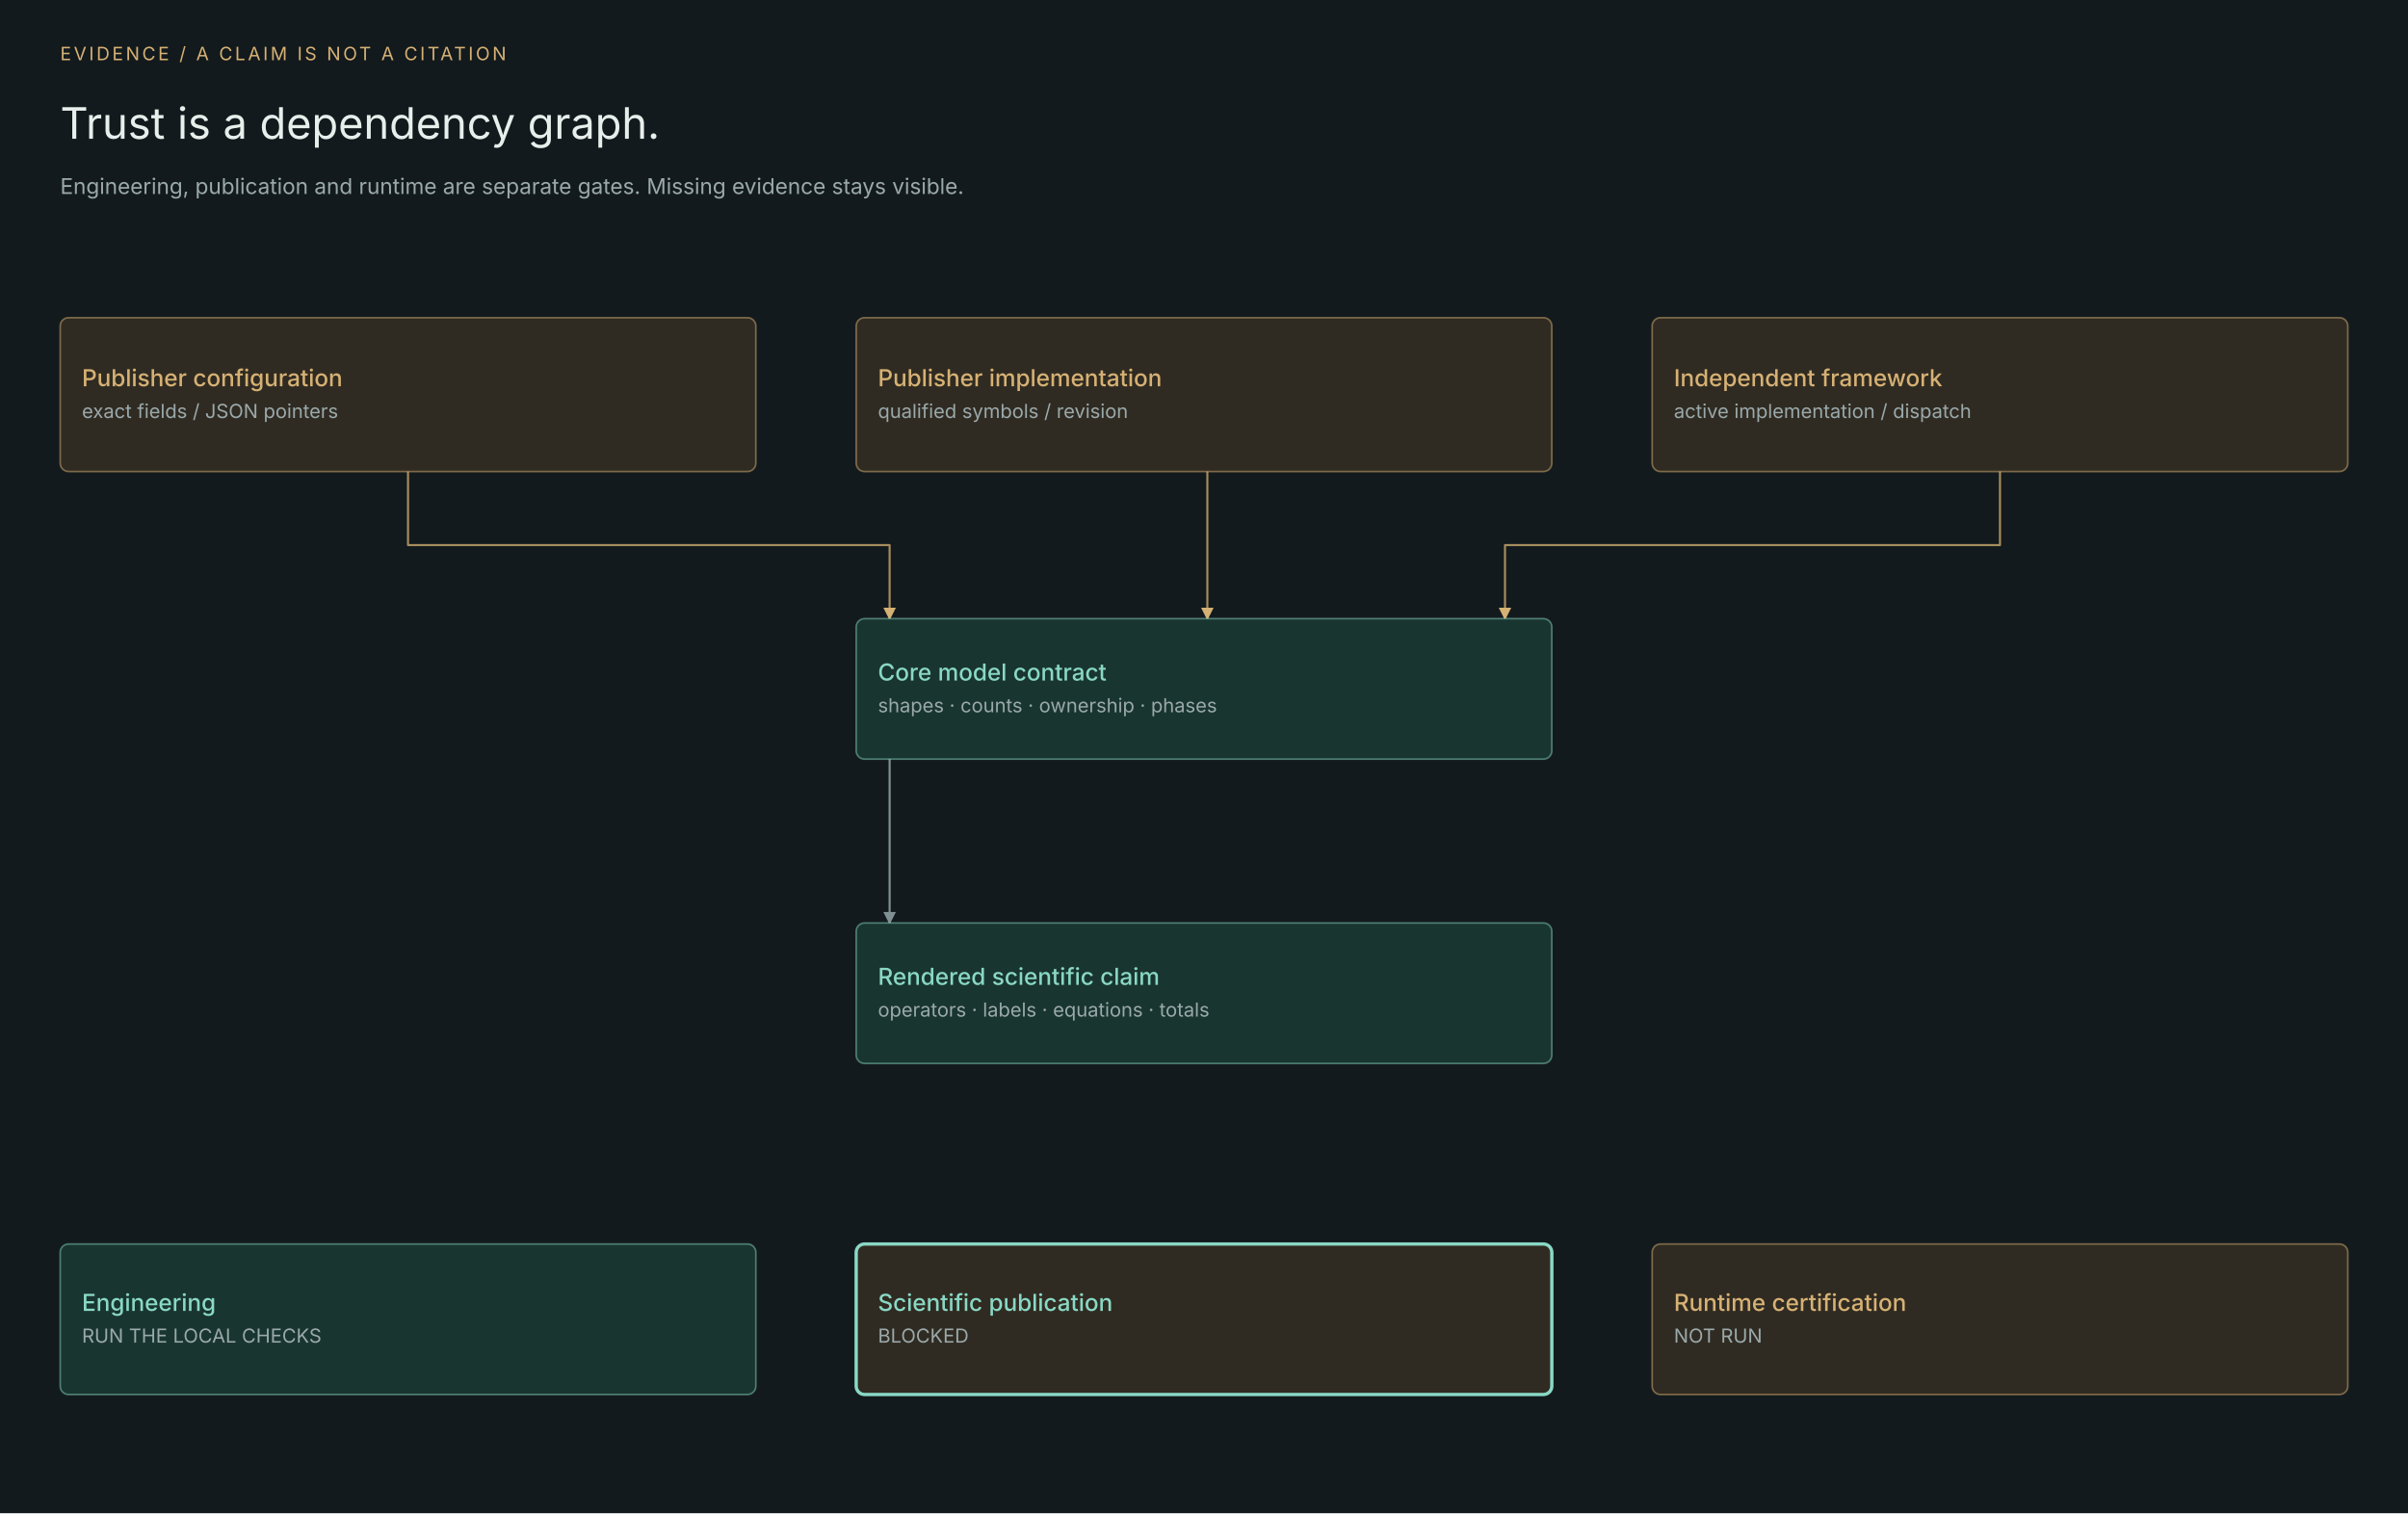
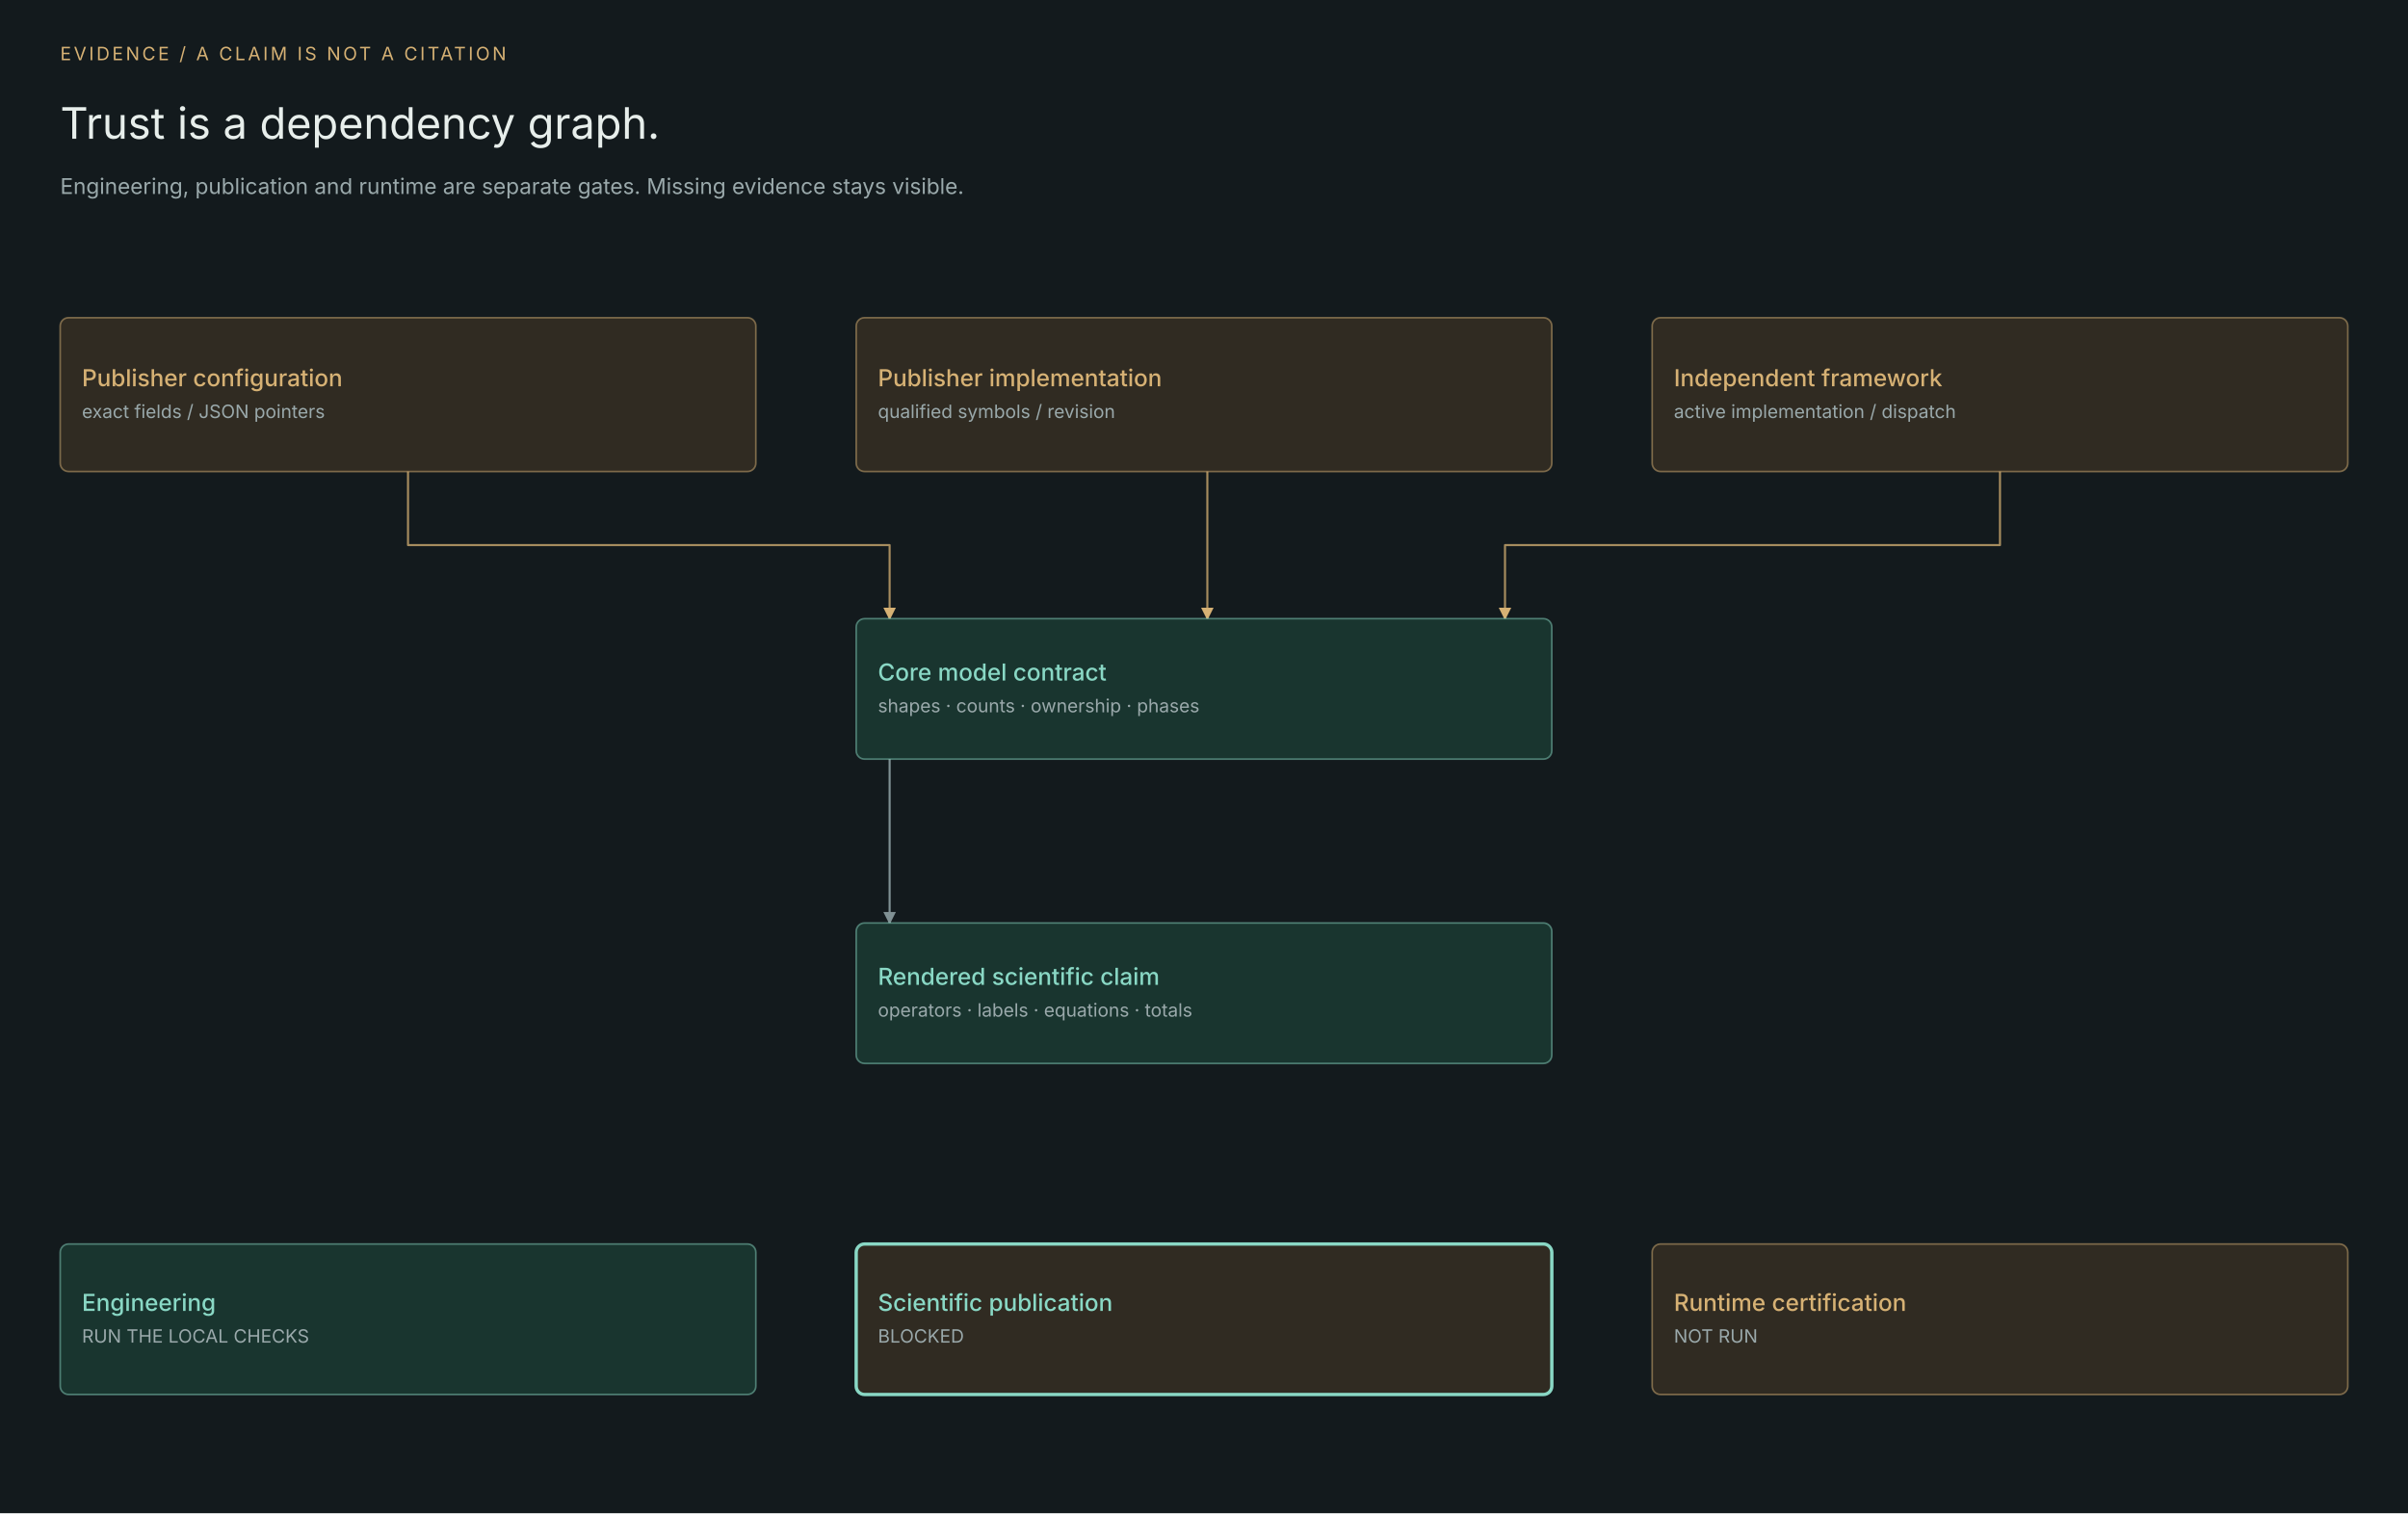
<svg xmlns="http://www.w3.org/2000/svg" class="schematic" id="schematic" viewBox="0 0 1440 905" role="group" aria-label="Qwen3.8 · Flash-Next Evidence schematic" style="fill:rgb(0, 0, 0);fill-opacity:1;stroke:none;stroke-width:1px;stroke-opacity:1;stroke-dasharray:none;stroke-linecap:butt;stroke-linejoin:miter;font-family:Inter, -apple-system, &quot;system-ui&quot;, &quot;Segoe UI&quot;, Arial, sans-serif;font-size:14px;font-weight:400;letter-spacing:normal;text-anchor:start;opacity:1" width="1440" height="905">
  <defs style="fill:rgb(0, 0, 0);fill-opacity:1;stroke:none;stroke-width:1px;stroke-opacity:1;stroke-dasharray:none;stroke-linecap:butt;stroke-linejoin:miter;font-family:Inter, -apple-system, &quot;system-ui&quot;, &quot;Segoe UI&quot;, Arial, sans-serif;font-size:14px;font-weight:400;letter-spacing:normal;text-anchor:start;opacity:1">
    <marker id="arrow-flow" viewBox="0 0 8 8" refX="7" refY="4" markerWidth="6" markerHeight="6" orient="auto-start-reverse" style="fill:rgb(0, 0, 0);fill-opacity:1;stroke:none;stroke-width:1px;stroke-opacity:1;stroke-dasharray:none;stroke-linecap:butt;stroke-linejoin:miter;font-family:Inter, -apple-system, &quot;system-ui&quot;, &quot;Segoe UI&quot;, Arial, sans-serif;font-size:14px;font-weight:400;letter-spacing:normal;text-anchor:start;opacity:1">
      <path d="M 0 0 L 8 4 L 0 8 Z" style="fill:rgb(128, 145, 148);fill-opacity:1;stroke:none;stroke-width:1px;stroke-opacity:1;stroke-dasharray:none;stroke-linecap:butt;stroke-linejoin:miter;font-family:Inter, -apple-system, &quot;system-ui&quot;, &quot;Segoe UI&quot;, Arial, sans-serif;font-size:14px;font-weight:400;letter-spacing:normal;text-anchor:start;opacity:1" />
    </marker>
    <marker id="arrow-state" viewBox="0 0 8 8" refX="7" refY="4" markerWidth="6" markerHeight="6" orient="auto-start-reverse" style="fill:rgb(0, 0, 0);fill-opacity:1;stroke:none;stroke-width:1px;stroke-opacity:1;stroke-dasharray:none;stroke-linecap:butt;stroke-linejoin:miter;font-family:Inter, -apple-system, &quot;system-ui&quot;, &quot;Segoe UI&quot;, Arial, sans-serif;font-size:14px;font-weight:400;letter-spacing:normal;text-anchor:start;opacity:1">
      <path d="M 0 0 L 8 4 L 0 8 Z" style="fill:rgb(214, 177, 116);fill-opacity:1;stroke:none;stroke-width:1px;stroke-opacity:1;stroke-dasharray:none;stroke-linecap:butt;stroke-linejoin:miter;font-family:Inter, -apple-system, &quot;system-ui&quot;, &quot;Segoe UI&quot;, Arial, sans-serif;font-size:14px;font-weight:400;letter-spacing:normal;text-anchor:start;opacity:1" />
    </marker>
    <marker id="arrow-residual" viewBox="0 0 8 8" refX="7" refY="4" markerWidth="6" markerHeight="6" orient="auto-start-reverse" style="fill:rgb(0, 0, 0);fill-opacity:1;stroke:none;stroke-width:1px;stroke-opacity:1;stroke-dasharray:none;stroke-linecap:butt;stroke-linejoin:miter;font-family:Inter, -apple-system, &quot;system-ui&quot;, &quot;Segoe UI&quot;, Arial, sans-serif;font-size:14px;font-weight:400;letter-spacing:normal;text-anchor:start;opacity:1">
      <path d="M 0 0 L 8 4 L 0 8 Z" style="fill:rgb(128, 145, 148);fill-opacity:1;stroke:none;stroke-width:1px;stroke-opacity:1;stroke-dasharray:none;stroke-linecap:butt;stroke-linejoin:miter;font-family:Inter, -apple-system, &quot;system-ui&quot;, &quot;Segoe UI&quot;, Arial, sans-serif;font-size:14px;font-weight:400;letter-spacing:normal;text-anchor:start;opacity:1" />
    </marker>
    <marker id="arrow-comm" viewBox="0 0 8 8" refX="7" refY="4" markerWidth="6" markerHeight="6" orient="auto-start-reverse" style="fill:rgb(0, 0, 0);fill-opacity:1;stroke:none;stroke-width:1px;stroke-opacity:1;stroke-dasharray:none;stroke-linecap:butt;stroke-linejoin:miter;font-family:Inter, -apple-system, &quot;system-ui&quot;, &quot;Segoe UI&quot;, Arial, sans-serif;font-size:14px;font-weight:400;letter-spacing:normal;text-anchor:start;opacity:1">
      <path d="M 0 0 L 8 4 L 0 8 Z" style="fill:rgb(183, 167, 228);fill-opacity:1;stroke:none;stroke-width:1px;stroke-opacity:1;stroke-dasharray:none;stroke-linecap:butt;stroke-linejoin:miter;font-family:Inter, -apple-system, &quot;system-ui&quot;, &quot;Segoe UI&quot;, Arial, sans-serif;font-size:14px;font-weight:400;letter-spacing:normal;text-anchor:start;opacity:1" />
    </marker>
    <marker id="arrow-control" viewBox="0 0 8 8" refX="7" refY="4" markerWidth="6" markerHeight="6" orient="auto-start-reverse" style="fill:rgb(0, 0, 0);fill-opacity:1;stroke:none;stroke-width:1px;stroke-opacity:1;stroke-dasharray:none;stroke-linecap:butt;stroke-linejoin:miter;font-family:Inter, -apple-system, &quot;system-ui&quot;, &quot;Segoe UI&quot;, Arial, sans-serif;font-size:14px;font-weight:400;letter-spacing:normal;text-anchor:start;opacity:1">
      <path d="M 0 0 L 8 4 L 0 8 Z" style="fill:rgb(128, 145, 148);fill-opacity:1;stroke:none;stroke-width:1px;stroke-opacity:1;stroke-dasharray:none;stroke-linecap:butt;stroke-linejoin:miter;font-family:Inter, -apple-system, &quot;system-ui&quot;, &quot;Segoe UI&quot;, Arial, sans-serif;font-size:14px;font-weight:400;letter-spacing:normal;text-anchor:start;opacity:1" />
    </marker>
    <marker id="arrow-delay" viewBox="0 0 8 8" refX="7" refY="4" markerWidth="6" markerHeight="6" orient="auto-start-reverse" style="fill:rgb(0, 0, 0);fill-opacity:1;stroke:none;stroke-width:1px;stroke-opacity:1;stroke-dasharray:none;stroke-linecap:butt;stroke-linejoin:miter;font-family:Inter, -apple-system, &quot;system-ui&quot;, &quot;Segoe UI&quot;, Arial, sans-serif;font-size:14px;font-weight:400;letter-spacing:normal;text-anchor:start;opacity:1">
      <path d="M 0 0 L 8 4 L 0 8 Z" style="fill:rgb(214, 177, 116);fill-opacity:1;stroke:none;stroke-width:1px;stroke-opacity:1;stroke-dasharray:none;stroke-linecap:butt;stroke-linejoin:miter;font-family:Inter, -apple-system, &quot;system-ui&quot;, &quot;Segoe UI&quot;, Arial, sans-serif;font-size:14px;font-weight:400;letter-spacing:normal;text-anchor:start;opacity:1" />
    </marker>
    <marker id="arrow-host" viewBox="0 0 8 8" refX="7" refY="4" markerWidth="6" markerHeight="6" orient="auto-start-reverse" style="fill:rgb(0, 0, 0);fill-opacity:1;stroke:none;stroke-width:1px;stroke-opacity:1;stroke-dasharray:none;stroke-linecap:butt;stroke-linejoin:miter;font-family:Inter, -apple-system, &quot;system-ui&quot;, &quot;Segoe UI&quot;, Arial, sans-serif;font-size:14px;font-weight:400;letter-spacing:normal;text-anchor:start;opacity:1">
      <path d="M 0 0 L 8 4 L 0 8 Z" style="fill:rgb(128, 145, 148);fill-opacity:1;stroke:none;stroke-width:1px;stroke-opacity:1;stroke-dasharray:none;stroke-linecap:butt;stroke-linejoin:miter;font-family:Inter, -apple-system, &quot;system-ui&quot;, &quot;Segoe UI&quot;, Arial, sans-serif;font-size:14px;font-weight:400;letter-spacing:normal;text-anchor:start;opacity:1" />
    </marker>
    <marker id="arrow-nvlink" viewBox="0 0 8 8" refX="7" refY="4" markerWidth="6" markerHeight="6" orient="auto-start-reverse" style="fill:rgb(0, 0, 0);fill-opacity:1;stroke:none;stroke-width:1px;stroke-opacity:1;stroke-dasharray:none;stroke-linecap:butt;stroke-linejoin:miter;font-family:Inter, -apple-system, &quot;system-ui&quot;, &quot;Segoe UI&quot;, Arial, sans-serif;font-size:14px;font-weight:400;letter-spacing:normal;text-anchor:start;opacity:1">
      <path d="M 0 0 L 8 4 L 0 8 Z" style="fill:rgb(128, 145, 148);fill-opacity:1;stroke:none;stroke-width:1px;stroke-opacity:1;stroke-dasharray:none;stroke-linecap:butt;stroke-linejoin:miter;font-family:Inter, -apple-system, &quot;system-ui&quot;, &quot;Segoe UI&quot;, Arial, sans-serif;font-size:14px;font-weight:400;letter-spacing:normal;text-anchor:start;opacity:1" />
    </marker>
    <marker id="arrow-inactive" viewBox="0 0 8 8" refX="7" refY="4" markerWidth="6" markerHeight="6" orient="auto-start-reverse" style="fill:rgb(0, 0, 0);fill-opacity:1;stroke:none;stroke-width:1px;stroke-opacity:1;stroke-dasharray:none;stroke-linecap:butt;stroke-linejoin:miter;font-family:Inter, -apple-system, &quot;system-ui&quot;, &quot;Segoe UI&quot;, Arial, sans-serif;font-size:14px;font-weight:400;letter-spacing:normal;text-anchor:start;opacity:1">
      <path d="M 0 0 L 8 4 L 0 8 Z" style="fill:rgb(128, 145, 148);fill-opacity:1;stroke:none;stroke-width:1px;stroke-opacity:1;stroke-dasharray:none;stroke-linecap:butt;stroke-linejoin:miter;font-family:Inter, -apple-system, &quot;system-ui&quot;, &quot;Segoe UI&quot;, Arial, sans-serif;font-size:14px;font-weight:400;letter-spacing:normal;text-anchor:start;opacity:1" />
    </marker>
  </defs>
  <rect class="canvas-bg" width="1440" height="905" style="fill:rgb(19, 26, 29);fill-opacity:1;stroke:none;stroke-width:1px;stroke-opacity:1;stroke-dasharray:none;stroke-linecap:butt;stroke-linejoin:miter;font-family:Inter, -apple-system, &quot;system-ui&quot;, &quot;Segoe UI&quot;, Arial, sans-serif;font-size:14px;font-weight:400;letter-spacing:normal;text-anchor:start;opacity:1" />
  <g class="edge  " data-edge="wire-0" style="fill:rgb(0, 0, 0);fill-opacity:1;stroke:none;stroke-width:1px;stroke-opacity:1;stroke-dasharray:none;stroke-linecap:butt;stroke-linejoin:miter;font-family:Inter, -apple-system, &quot;system-ui&quot;, &quot;Segoe UI&quot;, Arial, sans-serif;font-size:14px;font-weight:400;letter-spacing:normal;text-anchor:start;opacity:1">
    <path class="wire-halo" d="M244 282 L244 326 L532 326 L532 370" style="fill:none;fill-opacity:1;stroke:rgb(19, 26, 29);stroke-width:5px;stroke-opacity:1;stroke-dasharray:none;stroke-linecap:butt;stroke-linejoin:round;font-family:Inter, -apple-system, &quot;system-ui&quot;, &quot;Segoe UI&quot;, Arial, sans-serif;font-size:14px;font-weight:400;letter-spacing:normal;text-anchor:start;opacity:1" />
    <path class="wire state" d="M244 282 L244 326 L532 326 L532 370" marker-end="url(#arrow-state)" style="fill:none;fill-opacity:1;stroke:rgb(214, 177, 116);stroke-width:1.25px;stroke-opacity:0.75;stroke-dasharray:none;stroke-linecap:round;stroke-linejoin:round;font-family:Inter, -apple-system, &quot;system-ui&quot;, &quot;Segoe UI&quot;, Arial, sans-serif;font-size:14px;font-weight:400;letter-spacing:normal;text-anchor:start;opacity:1" />
  </g>
  <g class="edge  " data-edge="wire-1" style="fill:rgb(0, 0, 0);fill-opacity:1;stroke:none;stroke-width:1px;stroke-opacity:1;stroke-dasharray:none;stroke-linecap:butt;stroke-linejoin:miter;font-family:Inter, -apple-system, &quot;system-ui&quot;, &quot;Segoe UI&quot;, Arial, sans-serif;font-size:14px;font-weight:400;letter-spacing:normal;text-anchor:start;opacity:1">
    <path class="wire-halo" d="M722 282 L722 370" style="fill:none;fill-opacity:1;stroke:rgb(19, 26, 29);stroke-width:5px;stroke-opacity:1;stroke-dasharray:none;stroke-linecap:butt;stroke-linejoin:round;font-family:Inter, -apple-system, &quot;system-ui&quot;, &quot;Segoe UI&quot;, Arial, sans-serif;font-size:14px;font-weight:400;letter-spacing:normal;text-anchor:start;opacity:1" />
    <path class="wire state" d="M722 282 L722 370" marker-end="url(#arrow-state)" style="fill:none;fill-opacity:1;stroke:rgb(214, 177, 116);stroke-width:1.25px;stroke-opacity:0.75;stroke-dasharray:none;stroke-linecap:round;stroke-linejoin:round;font-family:Inter, -apple-system, &quot;system-ui&quot;, &quot;Segoe UI&quot;, Arial, sans-serif;font-size:14px;font-weight:400;letter-spacing:normal;text-anchor:start;opacity:1" />
  </g>
  <g class="edge  " data-edge="wire-2" style="fill:rgb(0, 0, 0);fill-opacity:1;stroke:none;stroke-width:1px;stroke-opacity:1;stroke-dasharray:none;stroke-linecap:butt;stroke-linejoin:miter;font-family:Inter, -apple-system, &quot;system-ui&quot;, &quot;Segoe UI&quot;, Arial, sans-serif;font-size:14px;font-weight:400;letter-spacing:normal;text-anchor:start;opacity:1">
    <path class="wire-halo" d="M1196 282 L1196 326 L900 326 L900 370" style="fill:none;fill-opacity:1;stroke:rgb(19, 26, 29);stroke-width:5px;stroke-opacity:1;stroke-dasharray:none;stroke-linecap:butt;stroke-linejoin:round;font-family:Inter, -apple-system, &quot;system-ui&quot;, &quot;Segoe UI&quot;, Arial, sans-serif;font-size:14px;font-weight:400;letter-spacing:normal;text-anchor:start;opacity:1" />
    <path class="wire state" d="M1196 282 L1196 326 L900 326 L900 370" marker-end="url(#arrow-state)" style="fill:none;fill-opacity:1;stroke:rgb(214, 177, 116);stroke-width:1.25px;stroke-opacity:0.75;stroke-dasharray:none;stroke-linecap:round;stroke-linejoin:round;font-family:Inter, -apple-system, &quot;system-ui&quot;, &quot;Segoe UI&quot;, Arial, sans-serif;font-size:14px;font-weight:400;letter-spacing:normal;text-anchor:start;opacity:1" />
  </g>
  <g class="edge  " data-edge="wire-3" style="fill:rgb(0, 0, 0);fill-opacity:1;stroke:none;stroke-width:1px;stroke-opacity:1;stroke-dasharray:none;stroke-linecap:butt;stroke-linejoin:miter;font-family:Inter, -apple-system, &quot;system-ui&quot;, &quot;Segoe UI&quot;, Arial, sans-serif;font-size:14px;font-weight:400;letter-spacing:normal;text-anchor:start;opacity:1">
    <path class="wire-halo" d="M532 454 L532 552" style="fill:none;fill-opacity:1;stroke:rgb(19, 26, 29);stroke-width:5px;stroke-opacity:1;stroke-dasharray:none;stroke-linecap:butt;stroke-linejoin:round;font-family:Inter, -apple-system, &quot;system-ui&quot;, &quot;Segoe UI&quot;, Arial, sans-serif;font-size:14px;font-weight:400;letter-spacing:normal;text-anchor:start;opacity:1" />
    <path class="wire flow" d="M532 454 L532 552" marker-end="url(#arrow-flow)" style="fill:none;fill-opacity:1;stroke:rgb(128, 145, 148);stroke-width:1.25px;stroke-opacity:1;stroke-dasharray:none;stroke-linecap:round;stroke-linejoin:round;font-family:Inter, -apple-system, &quot;system-ui&quot;, &quot;Segoe UI&quot;, Arial, sans-serif;font-size:14px;font-weight:400;letter-spacing:normal;text-anchor:start;opacity:1" />
  </g>
  <g class="node op state    " data-node="configuration" role="button" aria-label="Publisher configuration — exact fields / JSON pointers" style="fill:rgb(0, 0, 0);fill-opacity:1;stroke:none;stroke-width:1px;stroke-opacity:1;stroke-dasharray:none;stroke-linecap:butt;stroke-linejoin:miter;font-family:Inter, -apple-system, &quot;system-ui&quot;, &quot;Segoe UI&quot;, Arial, sans-serif;font-size:14px;font-weight:400;letter-spacing:normal;text-anchor:start;opacity:1">
    <rect class="node-box" x="36" y="190" width="416" height="92" rx="5" style="fill:rgb(48, 43, 34);fill-opacity:1;stroke:rgb(214, 177, 116);stroke-width:1px;stroke-opacity:0.5;stroke-dasharray:none;stroke-linecap:butt;stroke-linejoin:miter;font-family:Inter, -apple-system, &quot;system-ui&quot;, &quot;Segoe UI&quot;, Arial, sans-serif;font-size:14px;font-weight:400;letter-spacing:normal;text-anchor:start;opacity:1" />
    <text class="node-title" x="49" y="231" style="fill:rgb(214, 177, 116);fill-opacity:1;stroke:none;stroke-width:1px;stroke-opacity:1;stroke-dasharray:none;stroke-linecap:butt;stroke-linejoin:miter;font-family:Inter, -apple-system, &quot;system-ui&quot;, &quot;Segoe UI&quot;, Arial, sans-serif;font-size:14px;font-weight:550;letter-spacing:normal;text-anchor:start;opacity:1">Publisher configuration</text>
-     <text class="node-sub" x="49" y="250" style="fill:rgb(154, 169, 171);fill-opacity:1;stroke:none;stroke-width:1px;stroke-opacity:1;stroke-dasharray:none;stroke-linecap:butt;stroke-linejoin:miter;font-family:Inter, -apple-system, &quot;system-ui&quot;, &quot;Segoe UI&quot;, Arial, sans-serif;font-size:11.6px;font-weight:400;letter-spacing:normal;text-anchor:start;opacity:1">exact fields / JSON pointers</text>
+     <text class="node-sub" x="49" y="250" style="fill:rgb(154, 169, 171);fill-opacity:1;stroke:none;stroke-width:1px;stroke-opacity:1;stroke-dasharray:none;stroke-linecap:butt;stroke-linejoin:miter;font-family:Inter, -apple-system, &quot;system-ui&quot;, &quot;Segoe UI&quot;, Arial, sans-serif;font-size:11px;font-weight:400;letter-spacing:normal;text-anchor:start;opacity:1">exact fields / JSON pointers</text>
  </g>
  <g class="node op state    " data-node="publisher" role="button" aria-label="Publisher implementation — qualified symbols / revision" style="fill:rgb(0, 0, 0);fill-opacity:1;stroke:none;stroke-width:1px;stroke-opacity:1;stroke-dasharray:none;stroke-linecap:butt;stroke-linejoin:miter;font-family:Inter, -apple-system, &quot;system-ui&quot;, &quot;Segoe UI&quot;, Arial, sans-serif;font-size:14px;font-weight:400;letter-spacing:normal;text-anchor:start;opacity:1">
    <rect class="node-box" x="512" y="190" width="416" height="92" rx="5" style="fill:rgb(48, 43, 34);fill-opacity:1;stroke:rgb(214, 177, 116);stroke-width:1px;stroke-opacity:0.5;stroke-dasharray:none;stroke-linecap:butt;stroke-linejoin:miter;font-family:Inter, -apple-system, &quot;system-ui&quot;, &quot;Segoe UI&quot;, Arial, sans-serif;font-size:14px;font-weight:400;letter-spacing:normal;text-anchor:start;opacity:1" />
    <text class="node-title" x="525" y="231" style="fill:rgb(214, 177, 116);fill-opacity:1;stroke:none;stroke-width:1px;stroke-opacity:1;stroke-dasharray:none;stroke-linecap:butt;stroke-linejoin:miter;font-family:Inter, -apple-system, &quot;system-ui&quot;, &quot;Segoe UI&quot;, Arial, sans-serif;font-size:14px;font-weight:550;letter-spacing:normal;text-anchor:start;opacity:1">Publisher implementation</text>
-     <text class="node-sub" x="525" y="250" style="fill:rgb(154, 169, 171);fill-opacity:1;stroke:none;stroke-width:1px;stroke-opacity:1;stroke-dasharray:none;stroke-linecap:butt;stroke-linejoin:miter;font-family:Inter, -apple-system, &quot;system-ui&quot;, &quot;Segoe UI&quot;, Arial, sans-serif;font-size:11.6px;font-weight:400;letter-spacing:normal;text-anchor:start;opacity:1">qualified symbols / revision</text>
+     <text class="node-sub" x="525" y="250" style="fill:rgb(154, 169, 171);fill-opacity:1;stroke:none;stroke-width:1px;stroke-opacity:1;stroke-dasharray:none;stroke-linecap:butt;stroke-linejoin:miter;font-family:Inter, -apple-system, &quot;system-ui&quot;, &quot;Segoe UI&quot;, Arial, sans-serif;font-size:11px;font-weight:400;letter-spacing:normal;text-anchor:start;opacity:1">qualified symbols / revision</text>
  </g>
  <g class="node op state    " data-node="framework" role="button" aria-label="Independent framework — active implementation / dispatch" style="fill:rgb(0, 0, 0);fill-opacity:1;stroke:none;stroke-width:1px;stroke-opacity:1;stroke-dasharray:none;stroke-linecap:butt;stroke-linejoin:miter;font-family:Inter, -apple-system, &quot;system-ui&quot;, &quot;Segoe UI&quot;, Arial, sans-serif;font-size:14px;font-weight:400;letter-spacing:normal;text-anchor:start;opacity:1">
    <rect class="node-box" x="988" y="190" width="416" height="92" rx="5" style="fill:rgb(48, 43, 34);fill-opacity:1;stroke:rgb(214, 177, 116);stroke-width:1px;stroke-opacity:0.5;stroke-dasharray:none;stroke-linecap:butt;stroke-linejoin:miter;font-family:Inter, -apple-system, &quot;system-ui&quot;, &quot;Segoe UI&quot;, Arial, sans-serif;font-size:14px;font-weight:400;letter-spacing:normal;text-anchor:start;opacity:1" />
    <text class="node-title" x="1001" y="231" style="fill:rgb(214, 177, 116);fill-opacity:1;stroke:none;stroke-width:1px;stroke-opacity:1;stroke-dasharray:none;stroke-linecap:butt;stroke-linejoin:miter;font-family:Inter, -apple-system, &quot;system-ui&quot;, &quot;Segoe UI&quot;, Arial, sans-serif;font-size:14px;font-weight:550;letter-spacing:normal;text-anchor:start;opacity:1">Independent framework</text>
-     <text class="node-sub" x="1001" y="250" style="fill:rgb(154, 169, 171);fill-opacity:1;stroke:none;stroke-width:1px;stroke-opacity:1;stroke-dasharray:none;stroke-linecap:butt;stroke-linejoin:miter;font-family:Inter, -apple-system, &quot;system-ui&quot;, &quot;Segoe UI&quot;, Arial, sans-serif;font-size:11.6px;font-weight:400;letter-spacing:normal;text-anchor:start;opacity:1">active implementation / dispatch</text>
+     <text class="node-sub" x="1001" y="250" style="fill:rgb(154, 169, 171);fill-opacity:1;stroke:none;stroke-width:1px;stroke-opacity:1;stroke-dasharray:none;stroke-linecap:butt;stroke-linejoin:miter;font-family:Inter, -apple-system, &quot;system-ui&quot;, &quot;Segoe UI&quot;, Arial, sans-serif;font-size:11px;font-weight:400;letter-spacing:normal;text-anchor:start;opacity:1">active implementation / dispatch</text>
  </g>
  <g class="node op compute    " data-node="core-contract" role="button" aria-label="Core model contract — shapes · counts · ownership · phases" style="fill:rgb(0, 0, 0);fill-opacity:1;stroke:none;stroke-width:1px;stroke-opacity:1;stroke-dasharray:none;stroke-linecap:butt;stroke-linejoin:miter;font-family:Inter, -apple-system, &quot;system-ui&quot;, &quot;Segoe UI&quot;, Arial, sans-serif;font-size:14px;font-weight:400;letter-spacing:normal;text-anchor:start;opacity:1">
    <rect class="node-box" x="512" y="370" width="416" height="84" rx="5" style="fill:rgb(25, 53, 47);fill-opacity:1;stroke:rgb(137, 216, 197);stroke-width:1px;stroke-opacity:0.48;stroke-dasharray:none;stroke-linecap:butt;stroke-linejoin:miter;font-family:Inter, -apple-system, &quot;system-ui&quot;, &quot;Segoe UI&quot;, Arial, sans-serif;font-size:14px;font-weight:400;letter-spacing:normal;text-anchor:start;opacity:1" />
    <text class="node-title" x="525" y="407" style="fill:rgb(137, 216, 197);fill-opacity:1;stroke:none;stroke-width:1px;stroke-opacity:1;stroke-dasharray:none;stroke-linecap:butt;stroke-linejoin:miter;font-family:Inter, -apple-system, &quot;system-ui&quot;, &quot;Segoe UI&quot;, Arial, sans-serif;font-size:14px;font-weight:550;letter-spacing:normal;text-anchor:start;opacity:1">Core model contract</text>
-     <text class="node-sub" x="525" y="426" style="fill:rgb(154, 169, 171);fill-opacity:1;stroke:none;stroke-width:1px;stroke-opacity:1;stroke-dasharray:none;stroke-linecap:butt;stroke-linejoin:miter;font-family:Inter, -apple-system, &quot;system-ui&quot;, &quot;Segoe UI&quot;, Arial, sans-serif;font-size:11.6px;font-weight:400;letter-spacing:normal;text-anchor:start;opacity:1">shapes · counts · ownership · phases</text>
+     <text class="node-sub" x="525" y="426" style="fill:rgb(154, 169, 171);fill-opacity:1;stroke:none;stroke-width:1px;stroke-opacity:1;stroke-dasharray:none;stroke-linecap:butt;stroke-linejoin:miter;font-family:Inter, -apple-system, &quot;system-ui&quot;, &quot;Segoe UI&quot;, Arial, sans-serif;font-size:11px;font-weight:400;letter-spacing:normal;text-anchor:start;opacity:1">shapes · counts · ownership · phases</text>
  </g>
  <g class="node op compute    " data-node="visual-contract" role="button" aria-label="Rendered scientific claim — operators · labels · equations · totals" style="fill:rgb(0, 0, 0);fill-opacity:1;stroke:none;stroke-width:1px;stroke-opacity:1;stroke-dasharray:none;stroke-linecap:butt;stroke-linejoin:miter;font-family:Inter, -apple-system, &quot;system-ui&quot;, &quot;Segoe UI&quot;, Arial, sans-serif;font-size:14px;font-weight:400;letter-spacing:normal;text-anchor:start;opacity:1">
    <rect class="node-box" x="512" y="552" width="416" height="84" rx="5" style="fill:rgb(25, 53, 47);fill-opacity:1;stroke:rgb(137, 216, 197);stroke-width:1px;stroke-opacity:0.48;stroke-dasharray:none;stroke-linecap:butt;stroke-linejoin:miter;font-family:Inter, -apple-system, &quot;system-ui&quot;, &quot;Segoe UI&quot;, Arial, sans-serif;font-size:14px;font-weight:400;letter-spacing:normal;text-anchor:start;opacity:1" />
    <text class="node-title" x="525" y="589" style="fill:rgb(137, 216, 197);fill-opacity:1;stroke:none;stroke-width:1px;stroke-opacity:1;stroke-dasharray:none;stroke-linecap:butt;stroke-linejoin:miter;font-family:Inter, -apple-system, &quot;system-ui&quot;, &quot;Segoe UI&quot;, Arial, sans-serif;font-size:14px;font-weight:550;letter-spacing:normal;text-anchor:start;opacity:1">Rendered scientific claim</text>
-     <text class="node-sub" x="525" y="608" style="fill:rgb(154, 169, 171);fill-opacity:1;stroke:none;stroke-width:1px;stroke-opacity:1;stroke-dasharray:none;stroke-linecap:butt;stroke-linejoin:miter;font-family:Inter, -apple-system, &quot;system-ui&quot;, &quot;Segoe UI&quot;, Arial, sans-serif;font-size:11.6px;font-weight:400;letter-spacing:normal;text-anchor:start;opacity:1">operators · labels · equations · totals</text>
+     <text class="node-sub" x="525" y="608" style="fill:rgb(154, 169, 171);fill-opacity:1;stroke:none;stroke-width:1px;stroke-opacity:1;stroke-dasharray:none;stroke-linecap:butt;stroke-linejoin:miter;font-family:Inter, -apple-system, &quot;system-ui&quot;, &quot;Segoe UI&quot;, Arial, sans-serif;font-size:11px;font-weight:400;letter-spacing:normal;text-anchor:start;opacity:1">operators · labels · equations · totals</text>
  </g>
  <g class="node op compute    " data-node="gate-engineering" role="button" aria-label="Engineering — RUN THE LOCAL CHECKS" style="fill:rgb(0, 0, 0);fill-opacity:1;stroke:none;stroke-width:1px;stroke-opacity:1;stroke-dasharray:none;stroke-linecap:butt;stroke-linejoin:miter;font-family:Inter, -apple-system, &quot;system-ui&quot;, &quot;Segoe UI&quot;, Arial, sans-serif;font-size:14px;font-weight:400;letter-spacing:normal;text-anchor:start;opacity:1">
    <rect class="node-box" x="36" y="744" width="416" height="90" rx="5" style="fill:rgb(25, 53, 47);fill-opacity:1;stroke:rgb(137, 216, 197);stroke-width:1px;stroke-opacity:0.48;stroke-dasharray:none;stroke-linecap:butt;stroke-linejoin:miter;font-family:Inter, -apple-system, &quot;system-ui&quot;, &quot;Segoe UI&quot;, Arial, sans-serif;font-size:14px;font-weight:400;letter-spacing:normal;text-anchor:start;opacity:1" />
    <text class="node-title" x="49" y="784" style="fill:rgb(137, 216, 197);fill-opacity:1;stroke:none;stroke-width:1px;stroke-opacity:1;stroke-dasharray:none;stroke-linecap:butt;stroke-linejoin:miter;font-family:Inter, -apple-system, &quot;system-ui&quot;, &quot;Segoe UI&quot;, Arial, sans-serif;font-size:14px;font-weight:550;letter-spacing:normal;text-anchor:start;opacity:1">Engineering</text>
-     <text class="node-sub" x="49" y="803" style="fill:rgb(154, 169, 171);fill-opacity:1;stroke:none;stroke-width:1px;stroke-opacity:1;stroke-dasharray:none;stroke-linecap:butt;stroke-linejoin:miter;font-family:Inter, -apple-system, &quot;system-ui&quot;, &quot;Segoe UI&quot;, Arial, sans-serif;font-size:11.6px;font-weight:400;letter-spacing:normal;text-anchor:start;opacity:1">RUN THE LOCAL CHECKS</text>
+     <text class="node-sub" x="49" y="803" style="fill:rgb(154, 169, 171);fill-opacity:1;stroke:none;stroke-width:1px;stroke-opacity:1;stroke-dasharray:none;stroke-linecap:butt;stroke-linejoin:miter;font-family:Inter, -apple-system, &quot;system-ui&quot;, &quot;Segoe UI&quot;, Arial, sans-serif;font-size:11px;font-weight:400;letter-spacing:normal;text-anchor:start;opacity:1">RUN THE LOCAL CHECKS</text>
  </g>
  <g class="node op state   selected " data-node="gate-publication" role="button" aria-label="Scientific publication — BLOCKED" style="fill:rgb(0, 0, 0);fill-opacity:1;stroke:none;stroke-width:1px;stroke-opacity:1;stroke-dasharray:none;stroke-linecap:butt;stroke-linejoin:miter;font-family:Inter, -apple-system, &quot;system-ui&quot;, &quot;Segoe UI&quot;, Arial, sans-serif;font-size:14px;font-weight:400;letter-spacing:normal;text-anchor:start;opacity:1">
    <rect class="node-box" x="512" y="744" width="416" height="90" rx="5" style="fill:rgb(48, 43, 34);fill-opacity:1;stroke:rgb(137, 216, 197);stroke-width:2px;stroke-opacity:1;stroke-dasharray:none;stroke-linecap:butt;stroke-linejoin:miter;font-family:Inter, -apple-system, &quot;system-ui&quot;, &quot;Segoe UI&quot;, Arial, sans-serif;font-size:14px;font-weight:400;letter-spacing:normal;text-anchor:start;opacity:1" />
    <text class="node-title" x="525" y="784" style="fill:rgb(137, 216, 197);fill-opacity:1;stroke:none;stroke-width:1px;stroke-opacity:1;stroke-dasharray:none;stroke-linecap:butt;stroke-linejoin:miter;font-family:Inter, -apple-system, &quot;system-ui&quot;, &quot;Segoe UI&quot;, Arial, sans-serif;font-size:14px;font-weight:550;letter-spacing:normal;text-anchor:start;opacity:1">Scientific publication</text>
-     <text class="node-sub" x="525" y="803" style="fill:rgb(154, 169, 171);fill-opacity:1;stroke:none;stroke-width:1px;stroke-opacity:1;stroke-dasharray:none;stroke-linecap:butt;stroke-linejoin:miter;font-family:Inter, -apple-system, &quot;system-ui&quot;, &quot;Segoe UI&quot;, Arial, sans-serif;font-size:11.6px;font-weight:400;letter-spacing:normal;text-anchor:start;opacity:1">BLOCKED</text>
+     <text class="node-sub" x="525" y="803" style="fill:rgb(154, 169, 171);fill-opacity:1;stroke:none;stroke-width:1px;stroke-opacity:1;stroke-dasharray:none;stroke-linecap:butt;stroke-linejoin:miter;font-family:Inter, -apple-system, &quot;system-ui&quot;, &quot;Segoe UI&quot;, Arial, sans-serif;font-size:11px;font-weight:400;letter-spacing:normal;text-anchor:start;opacity:1">BLOCKED</text>
  </g>
  <g class="node op state    " data-node="gate-runtime" role="button" aria-label="Runtime certification — NOT RUN" style="fill:rgb(0, 0, 0);fill-opacity:1;stroke:none;stroke-width:1px;stroke-opacity:1;stroke-dasharray:none;stroke-linecap:butt;stroke-linejoin:miter;font-family:Inter, -apple-system, &quot;system-ui&quot;, &quot;Segoe UI&quot;, Arial, sans-serif;font-size:14px;font-weight:400;letter-spacing:normal;text-anchor:start;opacity:1">
    <rect class="node-box" x="988" y="744" width="416" height="90" rx="5" style="fill:rgb(48, 43, 34);fill-opacity:1;stroke:rgb(214, 177, 116);stroke-width:1px;stroke-opacity:0.5;stroke-dasharray:none;stroke-linecap:butt;stroke-linejoin:miter;font-family:Inter, -apple-system, &quot;system-ui&quot;, &quot;Segoe UI&quot;, Arial, sans-serif;font-size:14px;font-weight:400;letter-spacing:normal;text-anchor:start;opacity:1" />
    <text class="node-title" x="1001" y="784" style="fill:rgb(214, 177, 116);fill-opacity:1;stroke:none;stroke-width:1px;stroke-opacity:1;stroke-dasharray:none;stroke-linecap:butt;stroke-linejoin:miter;font-family:Inter, -apple-system, &quot;system-ui&quot;, &quot;Segoe UI&quot;, Arial, sans-serif;font-size:14px;font-weight:550;letter-spacing:normal;text-anchor:start;opacity:1">Runtime certification</text>
-     <text class="node-sub" x="1001" y="803" style="fill:rgb(154, 169, 171);fill-opacity:1;stroke:none;stroke-width:1px;stroke-opacity:1;stroke-dasharray:none;stroke-linecap:butt;stroke-linejoin:miter;font-family:Inter, -apple-system, &quot;system-ui&quot;, &quot;Segoe UI&quot;, Arial, sans-serif;font-size:11.6px;font-weight:400;letter-spacing:normal;text-anchor:start;opacity:1">NOT RUN</text>
+     <text class="node-sub" x="1001" y="803" style="fill:rgb(154, 169, 171);fill-opacity:1;stroke:none;stroke-width:1px;stroke-opacity:1;stroke-dasharray:none;stroke-linecap:butt;stroke-linejoin:miter;font-family:Inter, -apple-system, &quot;system-ui&quot;, &quot;Segoe UI&quot;, Arial, sans-serif;font-size:11px;font-weight:400;letter-spacing:normal;text-anchor:start;opacity:1">NOT RUN</text>
  </g>
  <text class="label state" data-label="label-0" x="36" y="36" style="fill:rgb(214, 177, 116);fill-opacity:1;stroke:none;stroke-width:1px;stroke-opacity:1;stroke-dasharray:none;stroke-linecap:butt;stroke-linejoin:miter;font-family:Inter, -apple-system, &quot;system-ui&quot;, &quot;Segoe UI&quot;, Arial, sans-serif;font-size:11px;font-weight:400;letter-spacing:1.5px;text-anchor:start;opacity:1">EVIDENCE / A CLAIM IS NOT A CITATION</text>
  <text class="label text" data-label="label-1" x="36" y="83" style="fill:rgb(231, 238, 235);fill-opacity:1;stroke:none;stroke-width:1px;stroke-opacity:1;stroke-dasharray:none;stroke-linecap:butt;stroke-linejoin:miter;font-family:Inter, -apple-system, &quot;system-ui&quot;, &quot;Segoe UI&quot;, Arial, sans-serif;font-size:26px;font-weight:400;letter-spacing:normal;text-anchor:start;opacity:1">Trust is a dependency graph.</text>
  <text class="label muted" data-label="label-2" x="36" y="116" style="fill:rgb(154, 169, 171);fill-opacity:1;stroke:none;stroke-width:1px;stroke-opacity:1;stroke-dasharray:none;stroke-linecap:butt;stroke-linejoin:miter;font-family:Inter, -apple-system, &quot;system-ui&quot;, &quot;Segoe UI&quot;, Arial, sans-serif;font-size:13px;font-weight:400;letter-spacing:normal;text-anchor:start;opacity:1">Engineering, publication and runtime are separate gates. Missing evidence stays visible.</text>
</svg>
